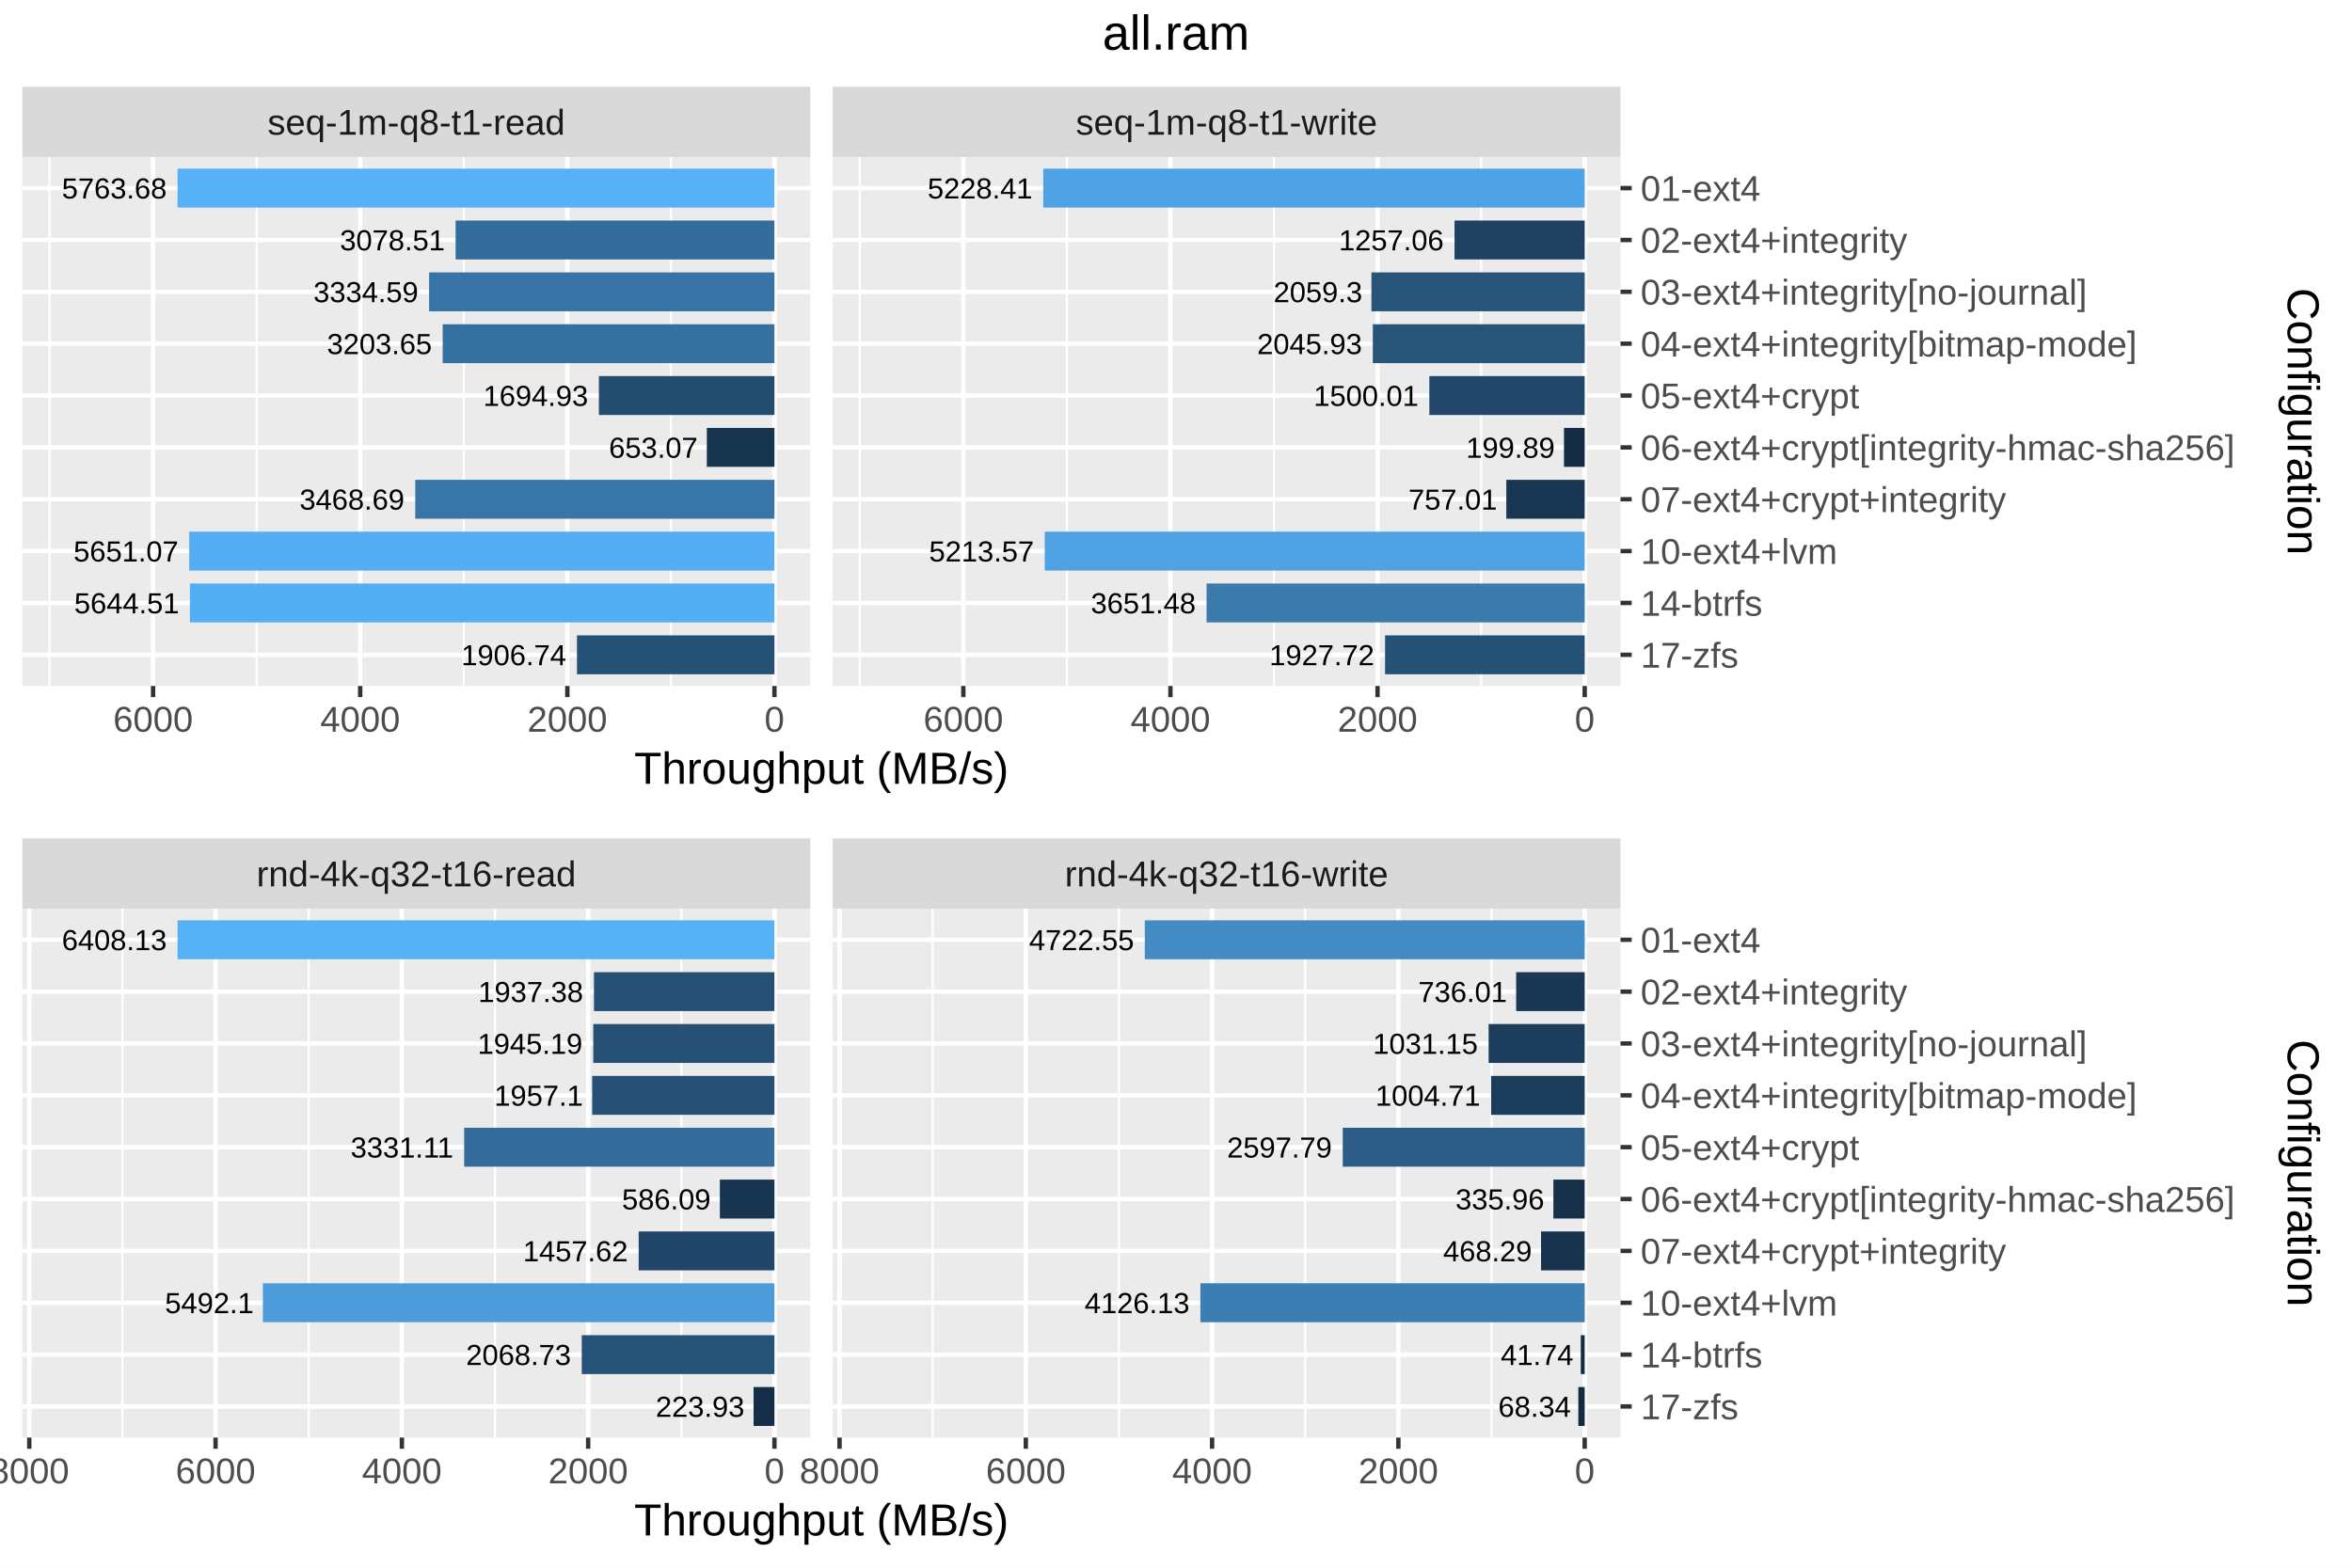
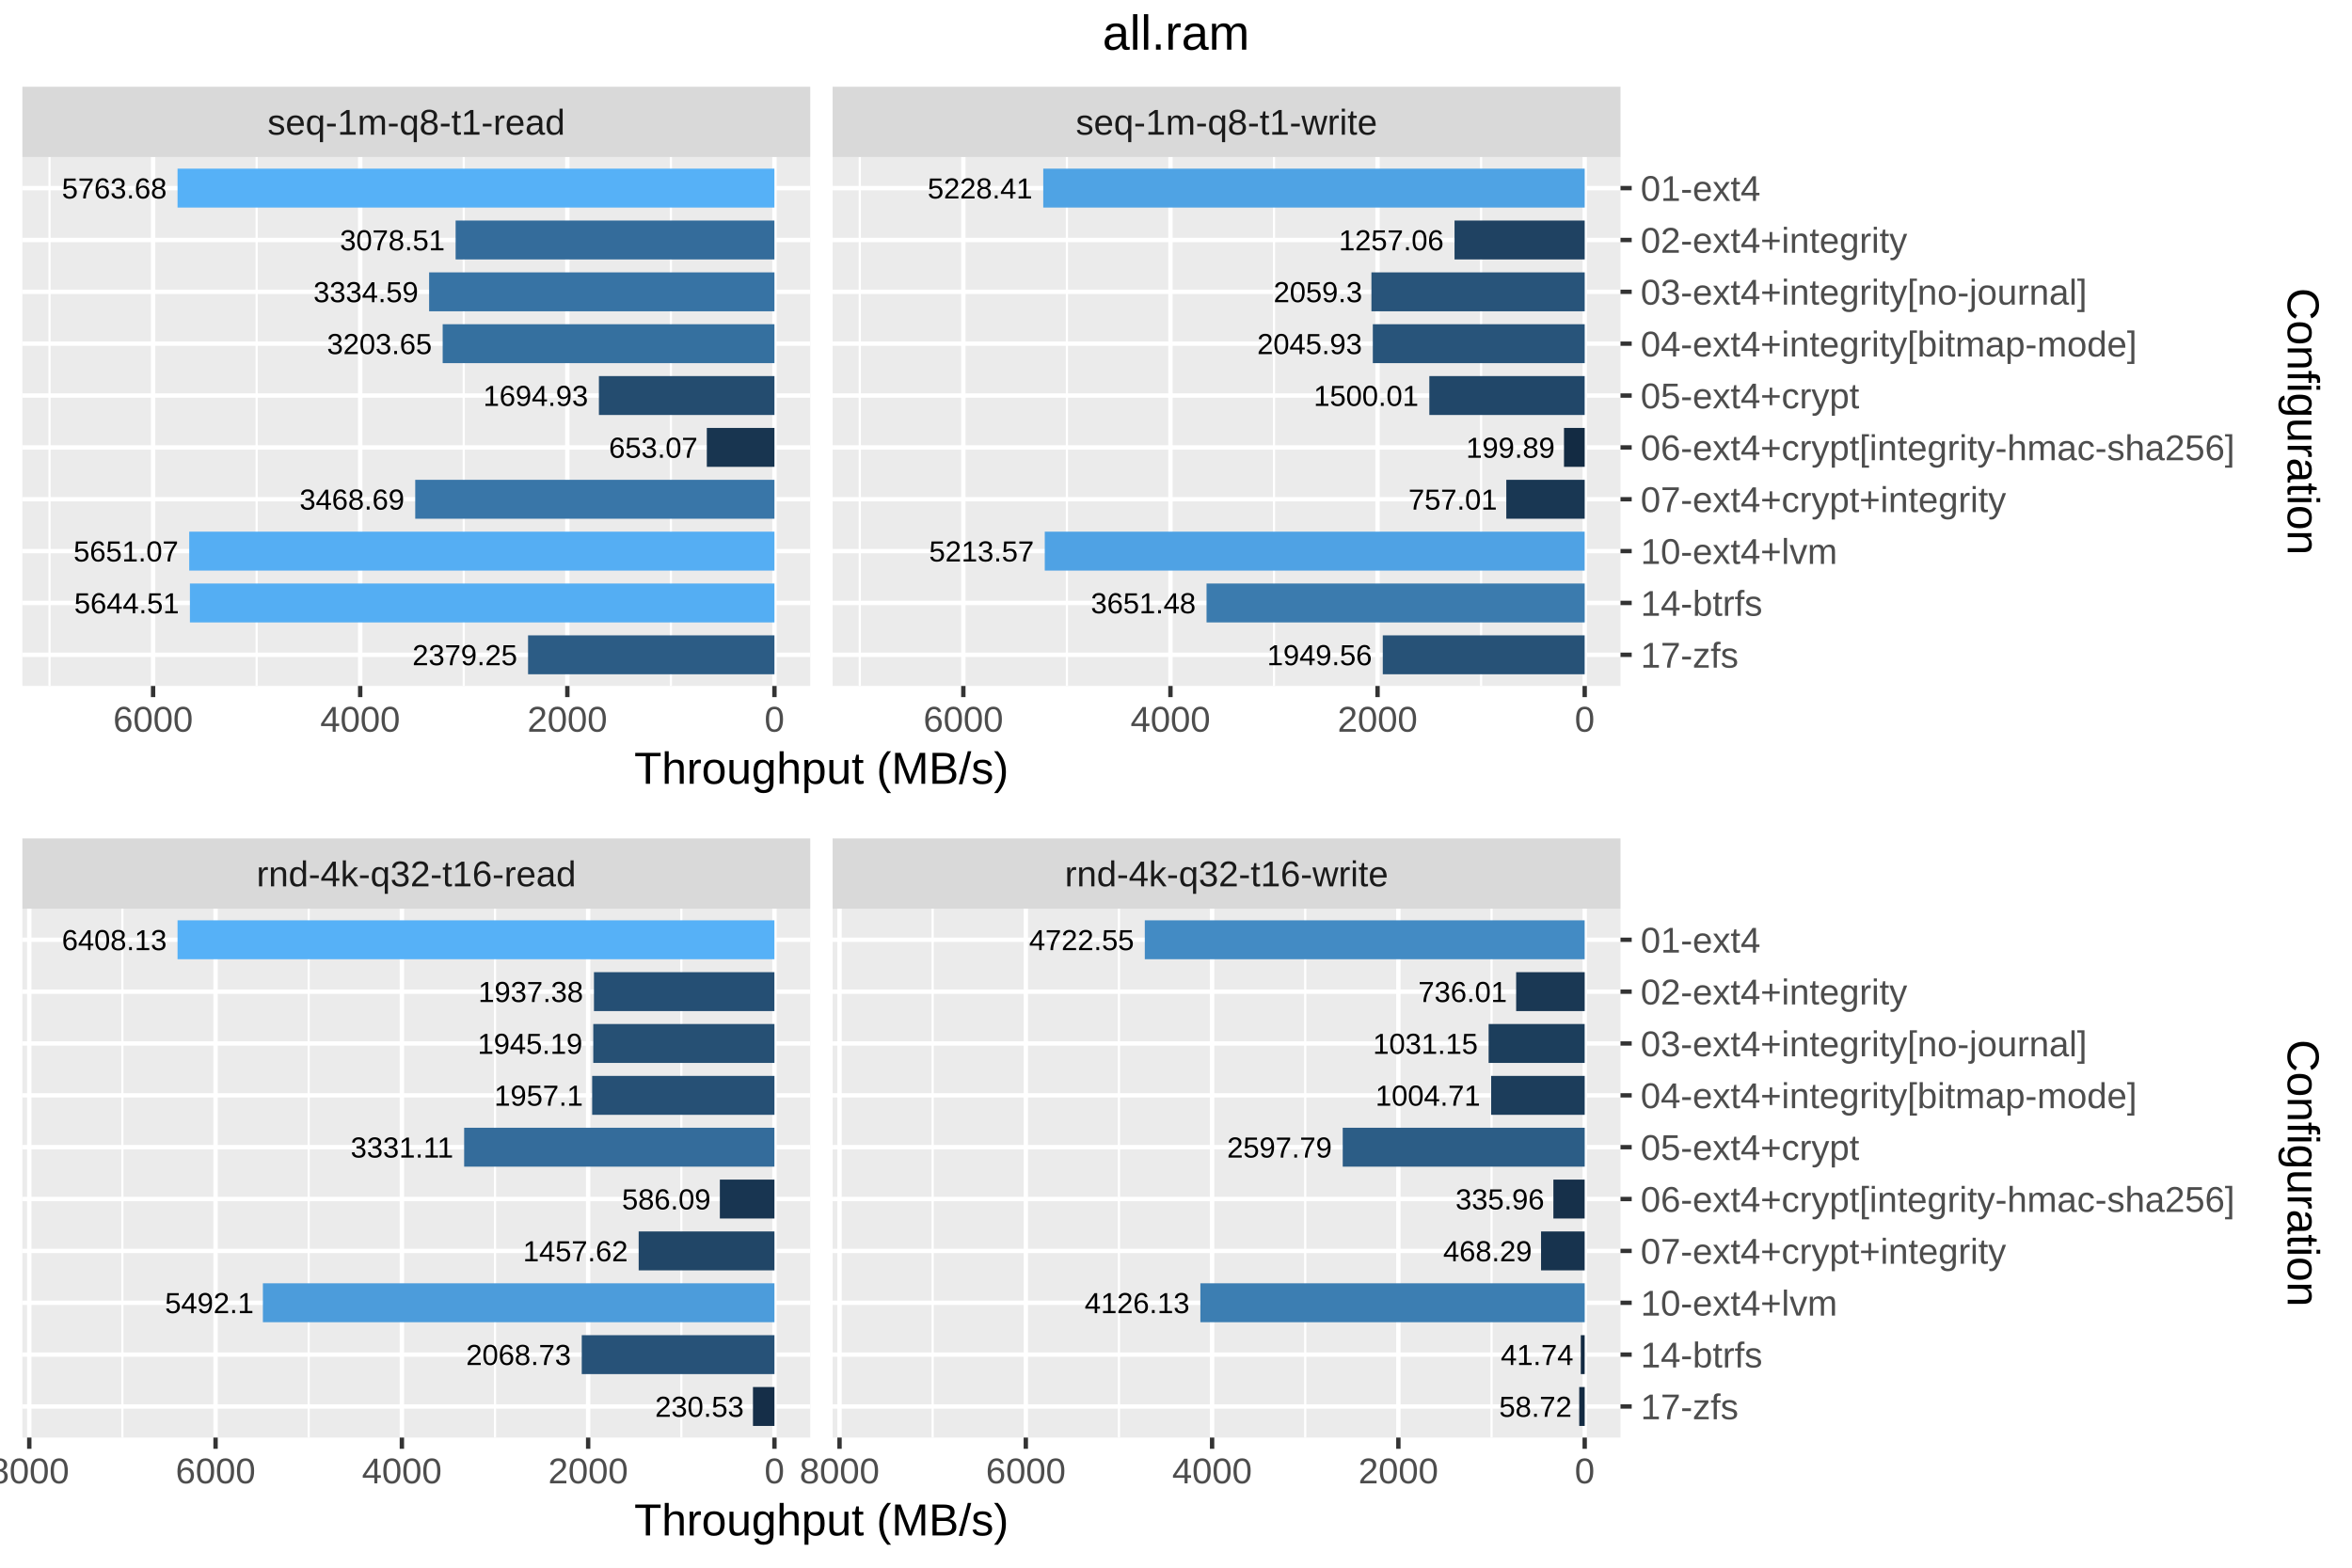
<svg xmlns="http://www.w3.org/2000/svg" class="svglite" width="576.00pt" height="384.00pt" viewBox="0 0 576.00 384.00">
  <defs>
    <style type="text/css">
    .svglite line, .svglite polyline, .svglite polygon, .svglite path, .svglite rect, .svglite circle {
      fill: none;
      stroke: #000000;
      stroke-linecap: round;
      stroke-linejoin: round;
      stroke-miterlimit: 10.00;
    }
    .svglite text {
      white-space: pre;
    }
  </style>
  </defs>
  <rect width="100%" height="100%" style="stroke: none; fill: #FFFFFF;" />
  <defs>
    <clipPath id="cpMC4wMHw1NzYuMDB8MC4wMHwzODQuMDA=">
      <rect x="0.00" y="0.00" width="576.00" height="384.00" />
    </clipPath>
  </defs>
  <g clip-path="url(#cpMC4wMHw1NzYuMDB8MC4wMHwzODQuMDA=)">
</g>
  <defs>
    <clipPath id="cpMC4wMHw1NzYuMDB8MTUuNzd8MTk5Ljg4">
      <rect x="0.00" y="15.77" width="576.00" height="184.12" />
    </clipPath>
  </defs>
  <g clip-path="url(#cpMC4wMHw1NzYuMDB8MTUuNzd8MTk5Ljg4)">
    <rect x="0.00" y="15.77" width="576.00" height="184.12" style="stroke-width: 1.07; stroke: #FFFFFF; fill: #FFFFFF;" />
  </g>
  <g clip-path="url(#cpMC4wMHw1NzYuMDB8MC4wMHwzODQuMDA=)">
</g>
  <defs>
    <clipPath id="cpNS40OHwxOTguNDN8MzguNDZ8MTY4LjAy">
      <rect x="5.48" y="38.46" width="192.95" height="129.56" />
    </clipPath>
  </defs>
  <g clip-path="url(#cpNS40OHwxOTguNDN8MzguNDZ8MTY4LjAy)">
    <rect x="5.48" y="38.46" width="192.95" height="129.56" style="stroke-width: 1.07; stroke: none; fill: #EBEBEB;" />
    <polyline points="164.30,168.02 164.30,38.46 " style="stroke-width: 0.53; stroke: #FFFFFF; stroke-linecap: butt;" />
    <polyline points="113.57,168.02 113.57,38.46 " style="stroke-width: 0.53; stroke: #FFFFFF; stroke-linecap: butt;" />
    <polyline points="62.85,168.02 62.85,38.46 " style="stroke-width: 0.53; stroke: #FFFFFF; stroke-linecap: butt;" />
    <polyline points="12.13,168.02 12.13,38.46 " style="stroke-width: 0.53; stroke: #FFFFFF; stroke-linecap: butt;" />
    <polyline points="5.48,160.39 198.43,160.39 " style="stroke-width: 1.07; stroke: #FFFFFF; stroke-linecap: butt;" />
    <polyline points="5.48,147.69 198.43,147.69 " style="stroke-width: 1.07; stroke: #FFFFFF; stroke-linecap: butt;" />
    <polyline points="5.48,134.99 198.43,134.99 " style="stroke-width: 1.07; stroke: #FFFFFF; stroke-linecap: butt;" />
    <polyline points="5.48,122.29 198.43,122.29 " style="stroke-width: 1.07; stroke: #FFFFFF; stroke-linecap: butt;" />
    <polyline points="5.48,109.59 198.43,109.59 " style="stroke-width: 1.07; stroke: #FFFFFF; stroke-linecap: butt;" />
    <polyline points="5.48,96.89 198.43,96.89 " style="stroke-width: 1.07; stroke: #FFFFFF; stroke-linecap: butt;" />
    <polyline points="5.48,84.18 198.43,84.18 " style="stroke-width: 1.07; stroke: #FFFFFF; stroke-linecap: butt;" />
    <polyline points="5.48,71.48 198.43,71.48 " style="stroke-width: 1.07; stroke: #FFFFFF; stroke-linecap: butt;" />
    <polyline points="5.48,58.78 198.43,58.78 " style="stroke-width: 1.07; stroke: #FFFFFF; stroke-linecap: butt;" />
    <polyline points="5.48,46.08 198.43,46.08 " style="stroke-width: 1.07; stroke: #FFFFFF; stroke-linecap: butt;" />
    <polyline points="189.66,168.02 189.66,38.46 " style="stroke-width: 1.07; stroke: #FFFFFF; stroke-linecap: butt;" />
    <polyline points="138.94,168.02 138.94,38.46 " style="stroke-width: 1.07; stroke: #FFFFFF; stroke-linecap: butt;" />
    <polyline points="88.21,168.02 88.21,38.46 " style="stroke-width: 1.07; stroke: #FFFFFF; stroke-linecap: butt;" />
    <polyline points="37.49,168.02 37.49,38.46 " style="stroke-width: 1.07; stroke: #FFFFFF; stroke-linecap: butt;" />
    <rect x="43.48" y="41.31" width="146.17" height="9.53" style="stroke-width: 1.07; stroke: none; stroke-linecap: butt; stroke-linejoin: miter; fill: #56B1F7;" />
    <rect x="111.58" y="54.02" width="78.07" height="9.53" style="stroke-width: 1.07; stroke: none; stroke-linecap: butt; stroke-linejoin: miter; fill: #346C9B;" />
    <rect x="105.09" y="66.72" width="84.57" height="9.53" style="stroke-width: 1.07; stroke: none; stroke-linecap: butt; stroke-linejoin: miter; fill: #3773A4;" />
    <rect x="108.41" y="79.42" width="81.25" height="9.53" style="stroke-width: 1.07; stroke: none; stroke-linecap: butt; stroke-linejoin: miter; fill: #35709F;" />
    <rect x="146.67" y="92.12" width="42.99" height="9.53" style="stroke-width: 1.07; stroke: none; stroke-linecap: butt; stroke-linejoin: miter; fill: #244C6F;" />
    <rect x="173.10" y="104.82" width="16.56" height="9.53" style="stroke-width: 1.07; stroke: none; stroke-linecap: butt; stroke-linejoin: miter; fill: #183550;" />
    <rect x="101.69" y="117.53" width="87.97" height="9.53" style="stroke-width: 1.07; stroke: none; stroke-linecap: butt; stroke-linejoin: miter; fill: #3976A8;" />
    <rect x="46.34" y="130.23" width="143.32" height="9.53" style="stroke-width: 1.07; stroke: none; stroke-linecap: butt; stroke-linejoin: miter; fill: #55AEF3;" />
    <rect x="46.51" y="142.93" width="143.15" height="9.53" style="stroke-width: 1.07; stroke: none; stroke-linecap: butt; stroke-linejoin: miter; fill: #54AEF3;" />
-     <rect x="141.30" y="155.63" width="48.36" height="9.53" style="stroke-width: 1.07; stroke: none; stroke-linecap: butt; stroke-linejoin: miter; fill: #265176;" />
+     <rect x="129.32" y="155.63" width="60.34" height="9.53" style="stroke-width: 1.07; stroke: none; stroke-linecap: butt; stroke-linejoin: miter; fill: #2C5C85;" />
    <text x="40.85" y="48.62" text-anchor="end" style="font-size: 7.11px; font-family: &quot;Liberation Sans&quot;;" textLength="26.32px" lengthAdjust="spacingAndGlyphs">5763.68</text>
    <text x="108.95" y="61.32" text-anchor="end" style="font-size: 7.11px; font-family: &quot;Liberation Sans&quot;;" textLength="26.32px" lengthAdjust="spacingAndGlyphs">3078.51</text>
    <text x="102.46" y="74.02" text-anchor="end" style="font-size: 7.11px; font-family: &quot;Liberation Sans&quot;;" textLength="26.32px" lengthAdjust="spacingAndGlyphs">3334.59</text>
    <text x="105.78" y="86.73" text-anchor="end" style="font-size: 7.11px; font-family: &quot;Liberation Sans&quot;;" textLength="26.32px" lengthAdjust="spacingAndGlyphs">3203.65</text>
    <text x="144.04" y="99.43" text-anchor="end" style="font-size: 7.11px; font-family: &quot;Liberation Sans&quot;;" textLength="26.32px" lengthAdjust="spacingAndGlyphs">1694.93</text>
    <text x="170.87" y="112.13" text-anchor="end" style="font-size: 7.11px; font-family: &quot;Liberation Sans&quot;;" textLength="22.25px" lengthAdjust="spacingAndGlyphs">653.07</text>
    <text x="99.06" y="124.83" text-anchor="end" style="font-size: 7.11px; font-family: &quot;Liberation Sans&quot;;" textLength="26.32px" lengthAdjust="spacingAndGlyphs">3468.69</text>
    <text x="43.71" y="137.53" text-anchor="end" style="font-size: 7.11px; font-family: &quot;Liberation Sans&quot;;" textLength="26.32px" lengthAdjust="spacingAndGlyphs">5651.07</text>
    <text x="43.88" y="150.23" text-anchor="end" style="font-size: 7.11px; font-family: &quot;Liberation Sans&quot;;" textLength="26.32px" lengthAdjust="spacingAndGlyphs">5644.51</text>
-     <text x="138.67" y="162.94" text-anchor="end" style="font-size: 7.11px; font-family: &quot;Liberation Sans&quot;;" textLength="26.32px" lengthAdjust="spacingAndGlyphs">1906.74</text>
+     <text x="126.69" y="162.94" text-anchor="end" style="font-size: 7.11px; font-family: &quot;Liberation Sans&quot;;" textLength="26.32px" lengthAdjust="spacingAndGlyphs">2379.25</text>
  </g>
  <g clip-path="url(#cpMC4wMHw1NzYuMDB8MC4wMHwzODQuMDA=)">
</g>
  <defs>
    <clipPath id="cpMjAzLjkxfDM5Ni44NnwzOC40NnwxNjguMDI=">
      <rect x="203.91" y="38.46" width="192.95" height="129.56" />
    </clipPath>
  </defs>
  <g clip-path="url(#cpMjAzLjkxfDM5Ni44NnwzOC40NnwxNjguMDI=)">
    <rect x="203.91" y="38.46" width="192.95" height="129.56" style="stroke-width: 1.07; stroke: none; fill: #EBEBEB;" />
    <polyline points="362.72,168.02 362.72,38.46 " style="stroke-width: 0.53; stroke: #FFFFFF; stroke-linecap: butt;" />
    <polyline points="312.00,168.02 312.00,38.46 " style="stroke-width: 0.53; stroke: #FFFFFF; stroke-linecap: butt;" />
    <polyline points="261.28,168.02 261.28,38.46 " style="stroke-width: 0.53; stroke: #FFFFFF; stroke-linecap: butt;" />
    <polyline points="210.56,168.02 210.56,38.46 " style="stroke-width: 0.53; stroke: #FFFFFF; stroke-linecap: butt;" />
    <polyline points="203.91,160.39 396.86,160.39 " style="stroke-width: 1.07; stroke: #FFFFFF; stroke-linecap: butt;" />
    <polyline points="203.91,147.69 396.86,147.69 " style="stroke-width: 1.07; stroke: #FFFFFF; stroke-linecap: butt;" />
    <polyline points="203.91,134.99 396.86,134.99 " style="stroke-width: 1.07; stroke: #FFFFFF; stroke-linecap: butt;" />
    <polyline points="203.91,122.29 396.86,122.29 " style="stroke-width: 1.07; stroke: #FFFFFF; stroke-linecap: butt;" />
    <polyline points="203.91,109.59 396.86,109.59 " style="stroke-width: 1.07; stroke: #FFFFFF; stroke-linecap: butt;" />
    <polyline points="203.91,96.89 396.86,96.89 " style="stroke-width: 1.07; stroke: #FFFFFF; stroke-linecap: butt;" />
    <polyline points="203.91,84.18 396.86,84.18 " style="stroke-width: 1.07; stroke: #FFFFFF; stroke-linecap: butt;" />
    <polyline points="203.91,71.48 396.86,71.48 " style="stroke-width: 1.07; stroke: #FFFFFF; stroke-linecap: butt;" />
    <polyline points="203.91,58.78 396.86,58.78 " style="stroke-width: 1.07; stroke: #FFFFFF; stroke-linecap: butt;" />
    <polyline points="203.91,46.08 396.86,46.08 " style="stroke-width: 1.07; stroke: #FFFFFF; stroke-linecap: butt;" />
    <polyline points="388.09,168.02 388.09,38.46 " style="stroke-width: 1.07; stroke: #FFFFFF; stroke-linecap: butt;" />
    <polyline points="337.36,168.02 337.36,38.46 " style="stroke-width: 1.07; stroke: #FFFFFF; stroke-linecap: butt;" />
    <polyline points="286.64,168.02 286.64,38.46 " style="stroke-width: 1.07; stroke: #FFFFFF; stroke-linecap: butt;" />
    <polyline points="235.92,168.02 235.92,38.46 " style="stroke-width: 1.07; stroke: #FFFFFF; stroke-linecap: butt;" />
    <rect x="255.49" y="41.31" width="132.60" height="9.53" style="stroke-width: 1.07; stroke: none; stroke-linecap: butt; stroke-linejoin: miter; fill: #4FA3E4;" />
    <rect x="356.21" y="54.02" width="31.88" height="9.53" style="stroke-width: 1.07; stroke: none; stroke-linecap: butt; stroke-linejoin: miter; fill: #1F4262;" />
    <rect x="335.86" y="66.72" width="52.23" height="9.53" style="stroke-width: 1.07; stroke: none; stroke-linecap: butt; stroke-linejoin: miter; fill: #28547A;" />
    <rect x="336.20" y="79.42" width="51.89" height="9.53" style="stroke-width: 1.07; stroke: none; stroke-linecap: butt; stroke-linejoin: miter; fill: #28547A;" />
    <rect x="350.04" y="92.12" width="38.04" height="9.53" style="stroke-width: 1.07; stroke: none; stroke-linecap: butt; stroke-linejoin: miter; fill: #214769;" />
    <rect x="383.02" y="104.82" width="5.07" height="9.53" style="stroke-width: 1.07; stroke: none; stroke-linecap: butt; stroke-linejoin: miter; fill: #132B43;" />
    <rect x="368.89" y="117.53" width="19.20" height="9.53" style="stroke-width: 1.07; stroke: none; stroke-linecap: butt; stroke-linejoin: miter; fill: #193753;" />
    <rect x="255.86" y="130.23" width="132.22" height="9.53" style="stroke-width: 1.07; stroke: none; stroke-linecap: butt; stroke-linejoin: miter; fill: #4FA2E4;" />
    <rect x="295.48" y="142.93" width="92.61" height="9.53" style="stroke-width: 1.07; stroke: none; stroke-linecap: butt; stroke-linejoin: miter; fill: #3B7BAE;" />
-     <rect x="339.20" y="155.63" width="48.89" height="9.53" style="stroke-width: 1.07; stroke: none; stroke-linecap: butt; stroke-linejoin: miter; fill: #265176;" />
+     <rect x="338.64" y="155.63" width="49.44" height="9.53" style="stroke-width: 1.07; stroke: none; stroke-linecap: butt; stroke-linejoin: miter; fill: #275277;" />
    <text x="252.86" y="48.62" text-anchor="end" style="font-size: 7.11px; font-family: &quot;Liberation Sans&quot;;" textLength="26.32px" lengthAdjust="spacingAndGlyphs">5228.41</text>
    <text x="353.57" y="61.32" text-anchor="end" style="font-size: 7.11px; font-family: &quot;Liberation Sans&quot;;" textLength="26.32px" lengthAdjust="spacingAndGlyphs">1257.06</text>
    <text x="333.63" y="74.02" text-anchor="end" style="font-size: 7.11px; font-family: &quot;Liberation Sans&quot;;" textLength="22.25px" lengthAdjust="spacingAndGlyphs">2059.3</text>
    <text x="333.57" y="86.73" text-anchor="end" style="font-size: 7.11px; font-family: &quot;Liberation Sans&quot;;" textLength="26.32px" lengthAdjust="spacingAndGlyphs">2045.93</text>
    <text x="347.41" y="99.43" text-anchor="end" style="font-size: 7.11px; font-family: &quot;Liberation Sans&quot;;" textLength="26.32px" lengthAdjust="spacingAndGlyphs">1500.01</text>
    <text x="380.79" y="112.13" text-anchor="end" style="font-size: 7.11px; font-family: &quot;Liberation Sans&quot;;" textLength="22.25px" lengthAdjust="spacingAndGlyphs">199.89</text>
    <text x="366.66" y="124.83" text-anchor="end" style="font-size: 7.11px; font-family: &quot;Liberation Sans&quot;;" textLength="22.25px" lengthAdjust="spacingAndGlyphs">757.01</text>
    <text x="253.23" y="137.53" text-anchor="end" style="font-size: 7.11px; font-family: &quot;Liberation Sans&quot;;" textLength="26.32px" lengthAdjust="spacingAndGlyphs">5213.57</text>
    <text x="292.85" y="150.23" text-anchor="end" style="font-size: 7.11px; font-family: &quot;Liberation Sans&quot;;" textLength="26.32px" lengthAdjust="spacingAndGlyphs">3651.48</text>
-     <text x="336.57" y="162.94" text-anchor="end" style="font-size: 7.11px; font-family: &quot;Liberation Sans&quot;;" textLength="26.32px" lengthAdjust="spacingAndGlyphs">1927.72</text>
+     <text x="336.01" y="162.94" text-anchor="end" style="font-size: 7.11px; font-family: &quot;Liberation Sans&quot;;" textLength="26.32px" lengthAdjust="spacingAndGlyphs">1949.56</text>
  </g>
  <g clip-path="url(#cpMC4wMHw1NzYuMDB8MC4wMHwzODQuMDA=)">
</g>
  <defs>
    <clipPath id="cpNS40OHwxOTguNDN8MjEuMjV8MzguNDY=">
      <rect x="5.48" y="21.25" width="192.95" height="17.21" />
    </clipPath>
  </defs>
  <g clip-path="url(#cpNS40OHwxOTguNDN8MjEuMjV8MzguNDY=)">
    <rect x="5.48" y="21.25" width="192.95" height="17.21" style="stroke-width: 1.07; stroke: none; fill: #D9D9D9;" />
    <text x="101.95" y="32.99" text-anchor="middle" style="font-size: 8.80px;fill: #1A1A1A; font-family: &quot;Liberation Sans&quot;;" textLength="76.74px" lengthAdjust="spacingAndGlyphs">seq-1m-q8-t1-read</text>
  </g>
  <g clip-path="url(#cpMC4wMHw1NzYuMDB8MC4wMHwzODQuMDA=)">
</g>
  <defs>
    <clipPath id="cpMjAzLjkxfDM5Ni44NnwyMS4yNXwzOC40Ng==">
      <rect x="203.91" y="21.25" width="192.95" height="17.21" />
    </clipPath>
  </defs>
  <g clip-path="url(#cpMjAzLjkxfDM5Ni44NnwyMS4yNXwzOC40Ng==)">
    <rect x="203.91" y="21.25" width="192.95" height="17.21" style="stroke-width: 1.07; stroke: none; fill: #D9D9D9;" />
    <text x="300.38" y="32.99" text-anchor="middle" style="font-size: 8.80px;fill: #1A1A1A; font-family: &quot;Liberation Sans&quot;;" textLength="78.75px" lengthAdjust="spacingAndGlyphs">seq-1m-q8-t1-write</text>
  </g>
  <g clip-path="url(#cpMC4wMHw1NzYuMDB8MC4wMHwzODQuMDA=)">
    <polyline points="189.66,170.76 189.66,168.02 " style="stroke-width: 1.07; stroke: #333333; stroke-linecap: butt;" />
    <polyline points="138.94,170.76 138.94,168.02 " style="stroke-width: 1.07; stroke: #333333; stroke-linecap: butt;" />
    <polyline points="88.21,170.76 88.21,168.02 " style="stroke-width: 1.07; stroke: #333333; stroke-linecap: butt;" />
    <polyline points="37.49,170.76 37.49,168.02 " style="stroke-width: 1.07; stroke: #333333; stroke-linecap: butt;" />
    <text x="189.66" y="179.23" text-anchor="middle" style="font-size: 8.80px;fill: #4D4D4D; font-family: &quot;Liberation Sans&quot;;" textLength="5.03px" lengthAdjust="spacingAndGlyphs">0</text>
    <text x="138.94" y="179.23" text-anchor="middle" style="font-size: 8.80px;fill: #4D4D4D; font-family: &quot;Liberation Sans&quot;;" textLength="20.13px" lengthAdjust="spacingAndGlyphs">2000</text>
    <text x="88.21" y="179.23" text-anchor="middle" style="font-size: 8.80px;fill: #4D4D4D; font-family: &quot;Liberation Sans&quot;;" textLength="20.13px" lengthAdjust="spacingAndGlyphs">4000</text>
    <text x="37.49" y="179.23" text-anchor="middle" style="font-size: 8.80px;fill: #4D4D4D; font-family: &quot;Liberation Sans&quot;;" textLength="20.13px" lengthAdjust="spacingAndGlyphs">6000</text>
    <polyline points="388.09,170.76 388.09,168.02 " style="stroke-width: 1.07; stroke: #333333; stroke-linecap: butt;" />
    <polyline points="337.36,170.76 337.36,168.02 " style="stroke-width: 1.07; stroke: #333333; stroke-linecap: butt;" />
    <polyline points="286.64,170.76 286.64,168.02 " style="stroke-width: 1.07; stroke: #333333; stroke-linecap: butt;" />
    <polyline points="235.92,170.76 235.92,168.02 " style="stroke-width: 1.07; stroke: #333333; stroke-linecap: butt;" />
    <text x="388.09" y="179.23" text-anchor="middle" style="font-size: 8.80px;fill: #4D4D4D; font-family: &quot;Liberation Sans&quot;;" textLength="5.03px" lengthAdjust="spacingAndGlyphs">0</text>
    <text x="337.36" y="179.23" text-anchor="middle" style="font-size: 8.80px;fill: #4D4D4D; font-family: &quot;Liberation Sans&quot;;" textLength="20.13px" lengthAdjust="spacingAndGlyphs">2000</text>
    <text x="286.64" y="179.23" text-anchor="middle" style="font-size: 8.80px;fill: #4D4D4D; font-family: &quot;Liberation Sans&quot;;" textLength="20.13px" lengthAdjust="spacingAndGlyphs">4000</text>
    <text x="235.92" y="179.23" text-anchor="middle" style="font-size: 8.80px;fill: #4D4D4D; font-family: &quot;Liberation Sans&quot;;" textLength="20.13px" lengthAdjust="spacingAndGlyphs">6000</text>
    <polyline points="396.86,160.39 399.60,160.39 " style="stroke-width: 1.07; stroke: #333333; stroke-linecap: butt;" />
    <polyline points="396.86,147.69 399.60,147.69 " style="stroke-width: 1.07; stroke: #333333; stroke-linecap: butt;" />
    <polyline points="396.86,134.99 399.60,134.99 " style="stroke-width: 1.07; stroke: #333333; stroke-linecap: butt;" />
    <polyline points="396.86,122.29 399.60,122.29 " style="stroke-width: 1.07; stroke: #333333; stroke-linecap: butt;" />
    <polyline points="396.86,109.59 399.60,109.59 " style="stroke-width: 1.07; stroke: #333333; stroke-linecap: butt;" />
    <polyline points="396.86,96.89 399.60,96.89 " style="stroke-width: 1.07; stroke: #333333; stroke-linecap: butt;" />
    <polyline points="396.86,84.18 399.60,84.18 " style="stroke-width: 1.07; stroke: #333333; stroke-linecap: butt;" />
    <polyline points="396.86,71.48 399.60,71.48 " style="stroke-width: 1.07; stroke: #333333; stroke-linecap: butt;" />
    <polyline points="396.86,58.78 399.60,58.78 " style="stroke-width: 1.07; stroke: #333333; stroke-linecap: butt;" />
    <polyline points="396.86,46.08 399.60,46.08 " style="stroke-width: 1.07; stroke: #333333; stroke-linecap: butt;" />
    <text x="401.79" y="163.54" style="font-size: 8.80px;fill: #4D4D4D; font-family: &quot;Liberation Sans&quot;;" textLength="24.26px" lengthAdjust="spacingAndGlyphs">17-zfs</text>
    <text x="401.79" y="150.84" style="font-size: 8.80px;fill: #4D4D4D; font-family: &quot;Liberation Sans&quot;;" textLength="32.35px" lengthAdjust="spacingAndGlyphs">14-btrfs</text>
    <text x="401.79" y="138.13" style="font-size: 8.80px;fill: #4D4D4D; font-family: &quot;Liberation Sans&quot;;" textLength="50.71px" lengthAdjust="spacingAndGlyphs">10-ext4+lvm</text>
    <text x="401.79" y="125.43" style="font-size: 8.80px;fill: #4D4D4D; font-family: &quot;Liberation Sans&quot;;" textLength="96.52px" lengthAdjust="spacingAndGlyphs">07-ext4+crypt+integrity</text>
    <text x="401.79" y="112.73" style="font-size: 8.80px;fill: #4D4D4D; font-family: &quot;Liberation Sans&quot;;" textLength="155.42px" lengthAdjust="spacingAndGlyphs">06-ext4+crypt[integrity-hmac-sha256]</text>
    <text x="401.79" y="100.03" style="font-size: 8.80px;fill: #4D4D4D; font-family: &quot;Liberation Sans&quot;;" textLength="56.67px" lengthAdjust="spacingAndGlyphs">05-ext4+crypt</text>
    <text x="401.79" y="87.33" style="font-size: 8.80px;fill: #4D4D4D; font-family: &quot;Liberation Sans&quot;;" textLength="132.50px" lengthAdjust="spacingAndGlyphs">04-ext4+integrity[bitmap-mode]</text>
    <text x="401.79" y="74.62" style="font-size: 8.80px;fill: #4D4D4D; font-family: &quot;Liberation Sans&quot;;" textLength="119.23px" lengthAdjust="spacingAndGlyphs">03-ext4+integrity[no-journal]</text>
    <text x="401.79" y="61.92" style="font-size: 8.80px;fill: #4D4D4D; font-family: &quot;Liberation Sans&quot;;" textLength="70.56px" lengthAdjust="spacingAndGlyphs">02-ext4+integrity</text>
    <text x="401.79" y="49.22" style="font-size: 8.80px;fill: #4D4D4D; font-family: &quot;Liberation Sans&quot;;" textLength="30.72px" lengthAdjust="spacingAndGlyphs">01-ext4</text>
    <text x="201.17" y="191.98" text-anchor="middle" style="font-size: 11.00px; font-family: &quot;Liberation Sans&quot;;" textLength="97.95px" lengthAdjust="spacingAndGlyphs">Throughput (MB/s)</text>
    <text transform="translate(560.25,103.24) rotate(90)" text-anchor="middle" style="font-size: 11.00px; font-family: &quot;Liberation Sans&quot;;" textLength="71.57px" lengthAdjust="spacingAndGlyphs">Configuration</text>
  </g>
  <defs>
    <clipPath id="cpMC4wMHw1NzYuMDB8MTk5Ljg4fDM4NC4wMA==">
      <rect x="0.00" y="199.88" width="576.00" height="184.12" />
    </clipPath>
  </defs>
  <g clip-path="url(#cpMC4wMHw1NzYuMDB8MTk5Ljg4fDM4NC4wMA==)">
    <rect x="0.00" y="199.88" width="576.00" height="184.12" style="stroke-width: 1.07; stroke: #FFFFFF; fill: #FFFFFF;" />
  </g>
  <g clip-path="url(#cpMC4wMHw1NzYuMDB8MC4wMHwzODQuMDA=)">
</g>
  <defs>
    <clipPath id="cpNS40OHwxOTguNDN8MjIyLjU3fDM1Mi4xMw==">
      <rect x="5.48" y="222.57" width="192.95" height="129.56" />
    </clipPath>
  </defs>
  <g clip-path="url(#cpNS40OHwxOTguNDN8MjIyLjU3fDM1Mi4xMw==)">
    <rect x="5.48" y="222.57" width="192.95" height="129.56" style="stroke-width: 1.07; stroke: none; fill: #EBEBEB;" />
    <polyline points="166.85,352.13 166.85,222.57 " style="stroke-width: 0.53; stroke: #FFFFFF; stroke-linecap: butt;" />
    <polyline points="121.23,352.13 121.23,222.57 " style="stroke-width: 0.53; stroke: #FFFFFF; stroke-linecap: butt;" />
    <polyline points="75.60,352.13 75.60,222.57 " style="stroke-width: 0.53; stroke: #FFFFFF; stroke-linecap: butt;" />
    <polyline points="29.98,352.13 29.98,222.57 " style="stroke-width: 0.53; stroke: #FFFFFF; stroke-linecap: butt;" />
    <polyline points="5.48,344.51 198.43,344.51 " style="stroke-width: 1.07; stroke: #FFFFFF; stroke-linecap: butt;" />
    <polyline points="5.48,331.81 198.43,331.81 " style="stroke-width: 1.07; stroke: #FFFFFF; stroke-linecap: butt;" />
    <polyline points="5.48,319.11 198.43,319.11 " style="stroke-width: 1.07; stroke: #FFFFFF; stroke-linecap: butt;" />
    <polyline points="5.48,306.41 198.43,306.41 " style="stroke-width: 1.07; stroke: #FFFFFF; stroke-linecap: butt;" />
    <polyline points="5.48,293.70 198.43,293.70 " style="stroke-width: 1.07; stroke: #FFFFFF; stroke-linecap: butt;" />
    <polyline points="5.48,281.00 198.43,281.00 " style="stroke-width: 1.07; stroke: #FFFFFF; stroke-linecap: butt;" />
    <polyline points="5.48,268.30 198.43,268.30 " style="stroke-width: 1.07; stroke: #FFFFFF; stroke-linecap: butt;" />
    <polyline points="5.48,255.60 198.43,255.60 " style="stroke-width: 1.07; stroke: #FFFFFF; stroke-linecap: butt;" />
    <polyline points="5.48,242.90 198.43,242.90 " style="stroke-width: 1.07; stroke: #FFFFFF; stroke-linecap: butt;" />
    <polyline points="5.48,230.19 198.43,230.19 " style="stroke-width: 1.07; stroke: #FFFFFF; stroke-linecap: butt;" />
    <polyline points="189.66,352.13 189.66,222.57 " style="stroke-width: 1.07; stroke: #FFFFFF; stroke-linecap: butt;" />
    <polyline points="144.04,352.13 144.04,222.57 " style="stroke-width: 1.07; stroke: #FFFFFF; stroke-linecap: butt;" />
    <polyline points="98.42,352.13 98.42,222.57 " style="stroke-width: 1.07; stroke: #FFFFFF; stroke-linecap: butt;" />
    <polyline points="52.79,352.13 52.79,222.57 " style="stroke-width: 1.07; stroke: #FFFFFF; stroke-linecap: butt;" />
    <polyline points="7.17,352.13 7.17,222.57 " style="stroke-width: 1.07; stroke: #FFFFFF; stroke-linecap: butt;" />
    <rect x="43.48" y="225.43" width="146.17" height="9.53" style="stroke-width: 1.07; stroke: none; stroke-linecap: butt; stroke-linejoin: miter; fill: #56B1F7;" />
    <rect x="145.46" y="238.13" width="44.19" height="9.53" style="stroke-width: 1.07; stroke: none; stroke-linecap: butt; stroke-linejoin: miter; fill: #254F74;" />
    <rect x="145.29" y="250.83" width="44.37" height="9.53" style="stroke-width: 1.07; stroke: none; stroke-linecap: butt; stroke-linejoin: miter; fill: #265074;" />
    <rect x="145.02" y="263.54" width="44.64" height="9.53" style="stroke-width: 1.07; stroke: none; stroke-linecap: butt; stroke-linejoin: miter; fill: #265075;" />
    <rect x="113.67" y="276.24" width="75.98" height="9.53" style="stroke-width: 1.07; stroke: none; stroke-linecap: butt; stroke-linejoin: miter; fill: #346C9B;" />
    <rect x="176.29" y="288.94" width="13.37" height="9.53" style="stroke-width: 1.07; stroke: none; stroke-linecap: butt; stroke-linejoin: miter; fill: #183551;" />
    <rect x="156.41" y="301.64" width="33.25" height="9.53" style="stroke-width: 1.07; stroke: none; stroke-linecap: butt; stroke-linejoin: miter; fill: #214667;" />
    <rect x="64.38" y="314.34" width="125.28" height="9.53" style="stroke-width: 1.07; stroke: none; stroke-linecap: butt; stroke-linejoin: miter; fill: #4C9CDB;" />
    <rect x="142.47" y="327.05" width="47.19" height="9.53" style="stroke-width: 1.07; stroke: none; stroke-linecap: butt; stroke-linejoin: miter; fill: #275278;" />
-     <rect x="184.55" y="339.75" width="5.11" height="9.53" style="stroke-width: 1.07; stroke: none; stroke-linecap: butt; stroke-linejoin: miter; fill: #152E48;" />
+     <rect x="184.40" y="339.75" width="5.26" height="9.53" style="stroke-width: 1.07; stroke: none; stroke-linecap: butt; stroke-linejoin: miter; fill: #152E48;" />
    <text x="40.85" y="232.74" text-anchor="end" style="font-size: 7.11px; font-family: &quot;Liberation Sans&quot;;" textLength="26.32px" lengthAdjust="spacingAndGlyphs">6408.13</text>
    <text x="142.83" y="245.44" text-anchor="end" style="font-size: 7.11px; font-family: &quot;Liberation Sans&quot;;" textLength="26.32px" lengthAdjust="spacingAndGlyphs">1937.38</text>
    <text x="142.66" y="258.14" text-anchor="end" style="font-size: 7.11px; font-family: &quot;Liberation Sans&quot;;" textLength="26.32px" lengthAdjust="spacingAndGlyphs">1945.19</text>
    <text x="142.79" y="270.84" text-anchor="end" style="font-size: 7.11px; font-family: &quot;Liberation Sans&quot;;" textLength="22.25px" lengthAdjust="spacingAndGlyphs">1957.1</text>
    <text x="111.04" y="283.54" text-anchor="end" style="font-size: 7.11px; font-family: &quot;Liberation Sans&quot;;" textLength="26.32px" lengthAdjust="spacingAndGlyphs">3331.11</text>
    <text x="174.06" y="296.24" text-anchor="end" style="font-size: 7.11px; font-family: &quot;Liberation Sans&quot;;" textLength="22.25px" lengthAdjust="spacingAndGlyphs">586.09</text>
    <text x="153.78" y="308.95" text-anchor="end" style="font-size: 7.11px; font-family: &quot;Liberation Sans&quot;;" textLength="26.32px" lengthAdjust="spacingAndGlyphs">1457.62</text>
    <text x="62.15" y="321.65" text-anchor="end" style="font-size: 7.11px; font-family: &quot;Liberation Sans&quot;;" textLength="22.25px" lengthAdjust="spacingAndGlyphs">5492.1</text>
    <text x="139.84" y="334.35" text-anchor="end" style="font-size: 7.11px; font-family: &quot;Liberation Sans&quot;;" textLength="26.32px" lengthAdjust="spacingAndGlyphs">2068.73</text>
-     <text x="182.32" y="347.05" text-anchor="end" style="font-size: 7.11px; font-family: &quot;Liberation Sans&quot;;" textLength="22.25px" lengthAdjust="spacingAndGlyphs">223.93</text>
+     <text x="182.17" y="347.05" text-anchor="end" style="font-size: 7.11px; font-family: &quot;Liberation Sans&quot;;" textLength="22.25px" lengthAdjust="spacingAndGlyphs">230.53</text>
  </g>
  <g clip-path="url(#cpMC4wMHw1NzYuMDB8MC4wMHwzODQuMDA=)">
</g>
  <defs>
    <clipPath id="cpMjAzLjkxfDM5Ni44NnwyMjIuNTd8MzUyLjEz">
      <rect x="203.91" y="222.57" width="192.95" height="129.56" />
    </clipPath>
  </defs>
  <g clip-path="url(#cpMjAzLjkxfDM5Ni44NnwyMjIuNTd8MzUyLjEz)">
    <rect x="203.91" y="222.57" width="192.95" height="129.56" style="stroke-width: 1.07; stroke: none; fill: #EBEBEB;" />
    <polyline points="365.28,352.13 365.28,222.57 " style="stroke-width: 0.53; stroke: #FFFFFF; stroke-linecap: butt;" />
    <polyline points="319.65,352.13 319.65,222.57 " style="stroke-width: 0.53; stroke: #FFFFFF; stroke-linecap: butt;" />
    <polyline points="274.03,352.13 274.03,222.57 " style="stroke-width: 0.53; stroke: #FFFFFF; stroke-linecap: butt;" />
    <polyline points="228.41,352.13 228.41,222.57 " style="stroke-width: 0.53; stroke: #FFFFFF; stroke-linecap: butt;" />
    <polyline points="203.91,344.51 396.86,344.51 " style="stroke-width: 1.07; stroke: #FFFFFF; stroke-linecap: butt;" />
    <polyline points="203.91,331.81 396.86,331.81 " style="stroke-width: 1.07; stroke: #FFFFFF; stroke-linecap: butt;" />
    <polyline points="203.91,319.11 396.86,319.11 " style="stroke-width: 1.07; stroke: #FFFFFF; stroke-linecap: butt;" />
    <polyline points="203.91,306.41 396.86,306.41 " style="stroke-width: 1.07; stroke: #FFFFFF; stroke-linecap: butt;" />
    <polyline points="203.91,293.70 396.86,293.70 " style="stroke-width: 1.07; stroke: #FFFFFF; stroke-linecap: butt;" />
    <polyline points="203.91,281.00 396.86,281.00 " style="stroke-width: 1.07; stroke: #FFFFFF; stroke-linecap: butt;" />
    <polyline points="203.91,268.30 396.86,268.30 " style="stroke-width: 1.07; stroke: #FFFFFF; stroke-linecap: butt;" />
    <polyline points="203.91,255.60 396.86,255.60 " style="stroke-width: 1.07; stroke: #FFFFFF; stroke-linecap: butt;" />
    <polyline points="203.91,242.90 396.86,242.90 " style="stroke-width: 1.07; stroke: #FFFFFF; stroke-linecap: butt;" />
    <polyline points="203.91,230.19 396.86,230.19 " style="stroke-width: 1.07; stroke: #FFFFFF; stroke-linecap: butt;" />
    <polyline points="388.09,352.13 388.09,222.57 " style="stroke-width: 1.07; stroke: #FFFFFF; stroke-linecap: butt;" />
    <polyline points="342.46,352.13 342.46,222.57 " style="stroke-width: 1.07; stroke: #FFFFFF; stroke-linecap: butt;" />
    <polyline points="296.84,352.13 296.84,222.57 " style="stroke-width: 1.07; stroke: #FFFFFF; stroke-linecap: butt;" />
    <polyline points="251.22,352.13 251.22,222.57 " style="stroke-width: 1.07; stroke: #FFFFFF; stroke-linecap: butt;" />
    <polyline points="205.60,352.13 205.60,222.57 " style="stroke-width: 1.07; stroke: #FFFFFF; stroke-linecap: butt;" />
    <rect x="280.36" y="225.43" width="107.72" height="9.53" style="stroke-width: 1.07; stroke: none; stroke-linecap: butt; stroke-linejoin: miter; fill: #438BC4;" />
    <rect x="371.30" y="238.13" width="16.79" height="9.53" style="stroke-width: 1.07; stroke: none; stroke-linecap: butt; stroke-linejoin: miter; fill: #1A3854;" />
    <rect x="364.56" y="250.83" width="23.52" height="9.53" style="stroke-width: 1.07; stroke: none; stroke-linecap: butt; stroke-linejoin: miter; fill: #1C3E5C;" />
    <rect x="365.17" y="263.54" width="22.92" height="9.53" style="stroke-width: 1.07; stroke: none; stroke-linecap: butt; stroke-linejoin: miter; fill: #1C3D5B;" />
    <rect x="328.83" y="276.24" width="59.26" height="9.53" style="stroke-width: 1.07; stroke: none; stroke-linecap: butt; stroke-linejoin: miter; fill: #2C5D86;" />
    <rect x="380.42" y="288.94" width="7.66" height="9.53" style="stroke-width: 1.07; stroke: none; stroke-linecap: butt; stroke-linejoin: miter; fill: #16304A;" />
    <rect x="377.40" y="301.64" width="10.68" height="9.53" style="stroke-width: 1.07; stroke: none; stroke-linecap: butt; stroke-linejoin: miter; fill: #17334E;" />
    <rect x="293.97" y="314.34" width="94.12" height="9.53" style="stroke-width: 1.07; stroke: none; stroke-linecap: butt; stroke-linejoin: miter; fill: #3C7EB2;" />
    <rect x="387.13" y="327.05" width="0.95" height="9.53" style="stroke-width: 1.07; stroke: none; stroke-linecap: butt; stroke-linejoin: miter; fill: #132B43;" />
-     <rect x="386.53" y="339.75" width="1.56" height="9.53" style="stroke-width: 1.07; stroke: none; stroke-linecap: butt; stroke-linejoin: miter; fill: #132B44;" />
+     <rect x="386.75" y="339.75" width="1.34" height="9.53" style="stroke-width: 1.07; stroke: none; stroke-linecap: butt; stroke-linejoin: miter; fill: #132B43;" />
    <text x="277.73" y="232.74" text-anchor="end" style="font-size: 7.11px; font-family: &quot;Liberation Sans&quot;;" textLength="26.32px" lengthAdjust="spacingAndGlyphs">4722.55</text>
    <text x="369.07" y="245.44" text-anchor="end" style="font-size: 7.11px; font-family: &quot;Liberation Sans&quot;;" textLength="22.25px" lengthAdjust="spacingAndGlyphs">736.01</text>
    <text x="361.93" y="258.14" text-anchor="end" style="font-size: 7.11px; font-family: &quot;Liberation Sans&quot;;" textLength="26.32px" lengthAdjust="spacingAndGlyphs">1031.15</text>
    <text x="362.54" y="270.84" text-anchor="end" style="font-size: 7.11px; font-family: &quot;Liberation Sans&quot;;" textLength="26.32px" lengthAdjust="spacingAndGlyphs">1004.71</text>
    <text x="326.20" y="283.54" text-anchor="end" style="font-size: 7.11px; font-family: &quot;Liberation Sans&quot;;" textLength="26.32px" lengthAdjust="spacingAndGlyphs">2597.79</text>
    <text x="378.20" y="296.24" text-anchor="end" style="font-size: 7.11px; font-family: &quot;Liberation Sans&quot;;" textLength="22.25px" lengthAdjust="spacingAndGlyphs">335.96</text>
    <text x="375.18" y="308.95" text-anchor="end" style="font-size: 7.11px; font-family: &quot;Liberation Sans&quot;;" textLength="22.25px" lengthAdjust="spacingAndGlyphs">468.29</text>
    <text x="291.33" y="321.65" text-anchor="end" style="font-size: 7.11px; font-family: &quot;Liberation Sans&quot;;" textLength="26.32px" lengthAdjust="spacingAndGlyphs">4126.13</text>
    <text x="385.32" y="334.35" text-anchor="end" style="font-size: 7.11px; font-family: &quot;Liberation Sans&quot;;" textLength="18.18px" lengthAdjust="spacingAndGlyphs">41.74</text>
-     <text x="384.71" y="347.05" text-anchor="end" style="font-size: 7.11px; font-family: &quot;Liberation Sans&quot;;" textLength="18.18px" lengthAdjust="spacingAndGlyphs">68.34</text>
+     <text x="384.93" y="347.05" text-anchor="end" style="font-size: 7.11px; font-family: &quot;Liberation Sans&quot;;" textLength="18.18px" lengthAdjust="spacingAndGlyphs">58.72</text>
  </g>
  <g clip-path="url(#cpMC4wMHw1NzYuMDB8MC4wMHwzODQuMDA=)">
</g>
  <defs>
    <clipPath id="cpNS40OHwxOTguNDN8MjA1LjM2fDIyMi41Nw==">
      <rect x="5.48" y="205.36" width="192.95" height="17.21" />
    </clipPath>
  </defs>
  <g clip-path="url(#cpNS40OHwxOTguNDN8MjA1LjM2fDIyMi41Nw==)">
    <rect x="5.48" y="205.36" width="192.95" height="17.21" style="stroke-width: 1.07; stroke: none; fill: #D9D9D9;" />
    <text x="101.95" y="217.11" text-anchor="middle" style="font-size: 8.80px;fill: #1A1A1A; font-family: &quot;Liberation Sans&quot;;" textLength="83.17px" lengthAdjust="spacingAndGlyphs">rnd-4k-q32-t16-read</text>
  </g>
  <g clip-path="url(#cpMC4wMHw1NzYuMDB8MC4wMHwzODQuMDA=)">
</g>
  <defs>
    <clipPath id="cpMjAzLjkxfDM5Ni44NnwyMDUuMzZ8MjIyLjU3">
      <rect x="203.91" y="205.36" width="192.95" height="17.21" />
    </clipPath>
  </defs>
  <g clip-path="url(#cpMjAzLjkxfDM5Ni44NnwyMDUuMzZ8MjIyLjU3)">
    <rect x="203.91" y="205.36" width="192.95" height="17.21" style="stroke-width: 1.07; stroke: none; fill: #D9D9D9;" />
    <text x="300.38" y="217.11" text-anchor="middle" style="font-size: 8.80px;fill: #1A1A1A; font-family: &quot;Liberation Sans&quot;;" textLength="85.19px" lengthAdjust="spacingAndGlyphs">rnd-4k-q32-t16-write</text>
  </g>
  <g clip-path="url(#cpMC4wMHw1NzYuMDB8MC4wMHwzODQuMDA=)">
    <polyline points="189.66,354.87 189.66,352.13 " style="stroke-width: 1.07; stroke: #333333; stroke-linecap: butt;" />
    <polyline points="144.04,354.87 144.04,352.13 " style="stroke-width: 1.07; stroke: #333333; stroke-linecap: butt;" />
    <polyline points="98.42,354.87 98.42,352.13 " style="stroke-width: 1.07; stroke: #333333; stroke-linecap: butt;" />
    <polyline points="52.79,354.87 52.79,352.13 " style="stroke-width: 1.07; stroke: #333333; stroke-linecap: butt;" />
    <polyline points="7.17,354.87 7.17,352.13 " style="stroke-width: 1.07; stroke: #333333; stroke-linecap: butt;" />
    <text x="189.66" y="363.35" text-anchor="middle" style="font-size: 8.80px;fill: #4D4D4D; font-family: &quot;Liberation Sans&quot;;" textLength="5.03px" lengthAdjust="spacingAndGlyphs">0</text>
    <text x="144.04" y="363.35" text-anchor="middle" style="font-size: 8.80px;fill: #4D4D4D; font-family: &quot;Liberation Sans&quot;;" textLength="20.13px" lengthAdjust="spacingAndGlyphs">2000</text>
    <text x="98.42" y="363.35" text-anchor="middle" style="font-size: 8.80px;fill: #4D4D4D; font-family: &quot;Liberation Sans&quot;;" textLength="20.13px" lengthAdjust="spacingAndGlyphs">4000</text>
    <text x="52.79" y="363.35" text-anchor="middle" style="font-size: 8.80px;fill: #4D4D4D; font-family: &quot;Liberation Sans&quot;;" textLength="20.13px" lengthAdjust="spacingAndGlyphs">6000</text>
    <text x="7.17" y="363.35" text-anchor="middle" style="font-size: 8.80px;fill: #4D4D4D; font-family: &quot;Liberation Sans&quot;;" textLength="20.13px" lengthAdjust="spacingAndGlyphs">8000</text>
    <polyline points="388.09,354.87 388.09,352.13 " style="stroke-width: 1.07; stroke: #333333; stroke-linecap: butt;" />
    <polyline points="342.46,354.87 342.46,352.13 " style="stroke-width: 1.07; stroke: #333333; stroke-linecap: butt;" />
    <polyline points="296.84,354.87 296.84,352.13 " style="stroke-width: 1.07; stroke: #333333; stroke-linecap: butt;" />
    <polyline points="251.22,354.87 251.22,352.13 " style="stroke-width: 1.07; stroke: #333333; stroke-linecap: butt;" />
    <polyline points="205.60,354.87 205.60,352.13 " style="stroke-width: 1.07; stroke: #333333; stroke-linecap: butt;" />
    <text x="388.09" y="363.35" text-anchor="middle" style="font-size: 8.80px;fill: #4D4D4D; font-family: &quot;Liberation Sans&quot;;" textLength="5.03px" lengthAdjust="spacingAndGlyphs">0</text>
    <text x="342.46" y="363.35" text-anchor="middle" style="font-size: 8.80px;fill: #4D4D4D; font-family: &quot;Liberation Sans&quot;;" textLength="20.13px" lengthAdjust="spacingAndGlyphs">2000</text>
    <text x="296.84" y="363.35" text-anchor="middle" style="font-size: 8.80px;fill: #4D4D4D; font-family: &quot;Liberation Sans&quot;;" textLength="20.13px" lengthAdjust="spacingAndGlyphs">4000</text>
    <text x="251.22" y="363.35" text-anchor="middle" style="font-size: 8.80px;fill: #4D4D4D; font-family: &quot;Liberation Sans&quot;;" textLength="20.13px" lengthAdjust="spacingAndGlyphs">6000</text>
    <text x="205.60" y="363.35" text-anchor="middle" style="font-size: 8.80px;fill: #4D4D4D; font-family: &quot;Liberation Sans&quot;;" textLength="20.13px" lengthAdjust="spacingAndGlyphs">8000</text>
    <polyline points="396.86,344.51 399.60,344.51 " style="stroke-width: 1.07; stroke: #333333; stroke-linecap: butt;" />
    <polyline points="396.86,331.81 399.60,331.81 " style="stroke-width: 1.07; stroke: #333333; stroke-linecap: butt;" />
    <polyline points="396.86,319.11 399.60,319.11 " style="stroke-width: 1.07; stroke: #333333; stroke-linecap: butt;" />
    <polyline points="396.86,306.41 399.60,306.41 " style="stroke-width: 1.07; stroke: #333333; stroke-linecap: butt;" />
    <polyline points="396.86,293.70 399.60,293.70 " style="stroke-width: 1.07; stroke: #333333; stroke-linecap: butt;" />
    <polyline points="396.86,281.00 399.60,281.00 " style="stroke-width: 1.07; stroke: #333333; stroke-linecap: butt;" />
    <polyline points="396.86,268.30 399.60,268.30 " style="stroke-width: 1.07; stroke: #333333; stroke-linecap: butt;" />
    <polyline points="396.86,255.60 399.60,255.60 " style="stroke-width: 1.07; stroke: #333333; stroke-linecap: butt;" />
    <polyline points="396.86,242.90 399.60,242.90 " style="stroke-width: 1.07; stroke: #333333; stroke-linecap: butt;" />
    <polyline points="396.86,230.19 399.60,230.19 " style="stroke-width: 1.07; stroke: #333333; stroke-linecap: butt;" />
    <text x="401.79" y="347.65" style="font-size: 8.80px;fill: #4D4D4D; font-family: &quot;Liberation Sans&quot;;" textLength="24.26px" lengthAdjust="spacingAndGlyphs">17-zfs</text>
    <text x="401.79" y="334.95" style="font-size: 8.80px;fill: #4D4D4D; font-family: &quot;Liberation Sans&quot;;" textLength="32.35px" lengthAdjust="spacingAndGlyphs">14-btrfs</text>
    <text x="401.79" y="322.25" style="font-size: 8.80px;fill: #4D4D4D; font-family: &quot;Liberation Sans&quot;;" textLength="50.71px" lengthAdjust="spacingAndGlyphs">10-ext4+lvm</text>
    <text x="401.79" y="309.55" style="font-size: 8.80px;fill: #4D4D4D; font-family: &quot;Liberation Sans&quot;;" textLength="96.52px" lengthAdjust="spacingAndGlyphs">07-ext4+crypt+integrity</text>
    <text x="401.79" y="296.85" style="font-size: 8.80px;fill: #4D4D4D; font-family: &quot;Liberation Sans&quot;;" textLength="155.42px" lengthAdjust="spacingAndGlyphs">06-ext4+crypt[integrity-hmac-sha256]</text>
    <text x="401.79" y="284.14" style="font-size: 8.80px;fill: #4D4D4D; font-family: &quot;Liberation Sans&quot;;" textLength="56.67px" lengthAdjust="spacingAndGlyphs">05-ext4+crypt</text>
    <text x="401.79" y="271.44" style="font-size: 8.80px;fill: #4D4D4D; font-family: &quot;Liberation Sans&quot;;" textLength="132.50px" lengthAdjust="spacingAndGlyphs">04-ext4+integrity[bitmap-mode]</text>
    <text x="401.79" y="258.74" style="font-size: 8.80px;fill: #4D4D4D; font-family: &quot;Liberation Sans&quot;;" textLength="119.23px" lengthAdjust="spacingAndGlyphs">03-ext4+integrity[no-journal]</text>
    <text x="401.79" y="246.04" style="font-size: 8.80px;fill: #4D4D4D; font-family: &quot;Liberation Sans&quot;;" textLength="70.56px" lengthAdjust="spacingAndGlyphs">02-ext4+integrity</text>
    <text x="401.79" y="233.34" style="font-size: 8.80px;fill: #4D4D4D; font-family: &quot;Liberation Sans&quot;;" textLength="30.72px" lengthAdjust="spacingAndGlyphs">01-ext4</text>
    <text x="201.17" y="376.10" text-anchor="middle" style="font-size: 11.00px; font-family: &quot;Liberation Sans&quot;;" textLength="97.95px" lengthAdjust="spacingAndGlyphs">Throughput (MB/s)</text>
    <text transform="translate(560.25,287.35) rotate(90)" text-anchor="middle" style="font-size: 11.00px; font-family: &quot;Liberation Sans&quot;;" textLength="71.57px" lengthAdjust="spacingAndGlyphs">Configuration</text>
    <text x="288.00" y="12.17" text-anchor="middle" style="font-size: 12.00px; font-family: &quot;Liberation Sans&quot;;" textLength="39.05px" lengthAdjust="spacingAndGlyphs">all.ram</text>
  </g>
</svg>
